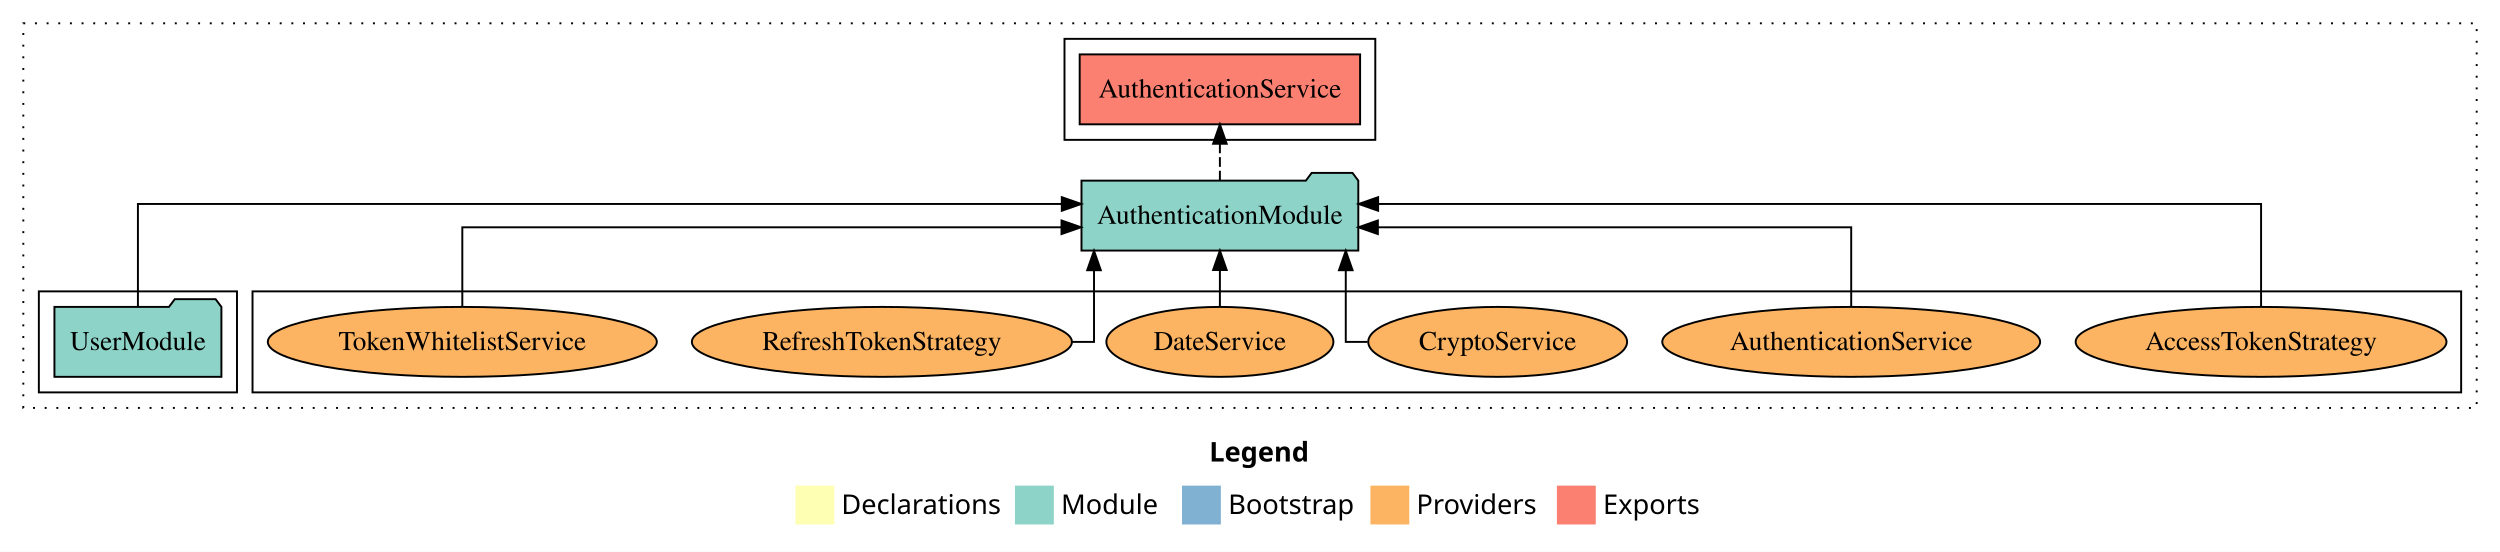
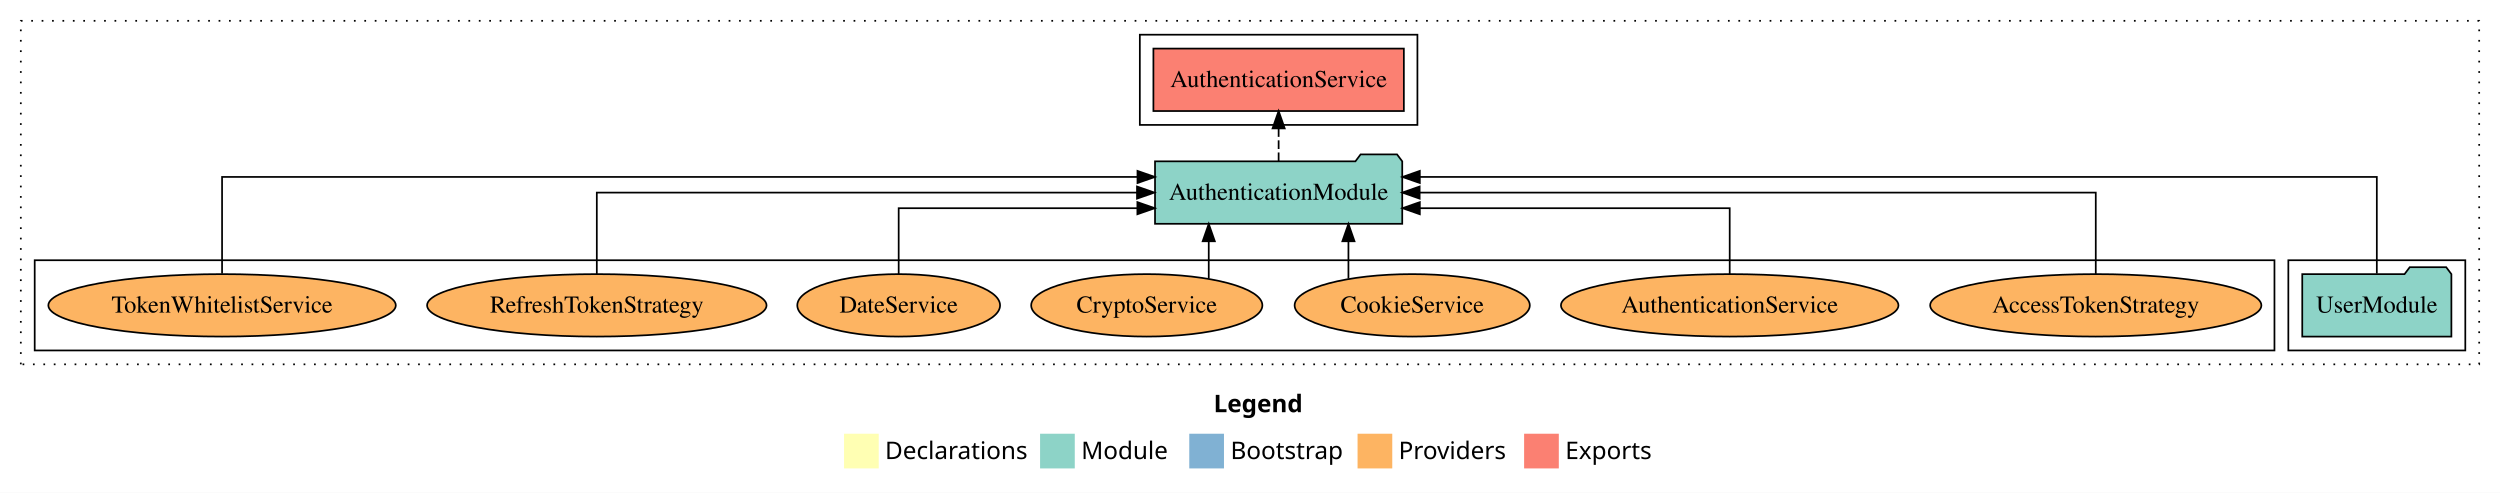
- <svg xmlns="http://www.w3.org/2000/svg" width="1287pt" height="284pt" viewBox="0.00 0.00 1287.00 284.00">
+ <svg xmlns="http://www.w3.org/2000/svg" width="1441pt" height="284pt" viewBox="0.00 0.00 1441.00 284.00">
  <g id="graph0" class="graph" transform="scale(1 1) rotate(0) translate(4 280)">
-     <polygon fill="white" stroke="transparent" points="-4,4 -4,-280 1283,-280 1283,4 -4,4" />
-     <text text-anchor="start" x="618.51" y="-42.4" font-family="Times-12" font-weight="bold" font-size="14.00">Legend</text>
-     <polygon fill="#ffffb3" stroke="transparent" points="405.5,-10 405.5,-30 425.5,-30 425.5,-10 405.5,-10" />
-     <text text-anchor="start" x="429.13" y="-15.4" font-family="Times-12" font-size="14.00">  Declarations</text>
-     <polygon fill="#8dd3c7" stroke="transparent" points="518.5,-10 518.5,-30 538.5,-30 538.5,-10 518.5,-10" />
-     <text text-anchor="start" x="542.23" y="-15.4" font-family="Times-12" font-size="14.00">  Module</text>
-     <polygon fill="#80b1d3" stroke="transparent" points="604.5,-10 604.5,-30 624.5,-30 624.5,-10 604.5,-10" />
-     <text text-anchor="start" x="628.28" y="-15.4" font-family="Times-12" font-size="14.00">  Bootstrap</text>
-     <polygon fill="#fdb462" stroke="transparent" points="701.5,-10 701.5,-30 721.5,-30 721.5,-10 701.5,-10" />
-     <text text-anchor="start" x="725.17" y="-15.4" font-family="Times-12" font-size="14.00">  Providers</text>
-     <polygon fill="#fb8072" stroke="transparent" points="797.5,-10 797.5,-30 817.5,-30 817.5,-10 797.5,-10" />
-     <text text-anchor="start" x="821.23" y="-15.4" font-family="Times-12" font-size="14.00">  Exports</text>
+     <polygon fill="white" stroke="transparent" points="-4,4 -4,-280 1437,-280 1437,4 -4,4" />
+     <text text-anchor="start" x="695.51" y="-42.4" font-family="Times-12" font-weight="bold" font-size="14.00">Legend</text>
+     <polygon fill="#ffffb3" stroke="transparent" points="482.5,-10 482.5,-30 502.5,-30 502.5,-10 482.5,-10" />
+     <text text-anchor="start" x="506.13" y="-15.4" font-family="Times-12" font-size="14.00">  Declarations</text>
+     <polygon fill="#8dd3c7" stroke="transparent" points="595.5,-10 595.5,-30 615.5,-30 615.5,-10 595.5,-10" />
+     <text text-anchor="start" x="619.23" y="-15.4" font-family="Times-12" font-size="14.00">  Module</text>
+     <polygon fill="#80b1d3" stroke="transparent" points="681.5,-10 681.5,-30 701.5,-30 701.5,-10 681.5,-10" />
+     <text text-anchor="start" x="705.28" y="-15.4" font-family="Times-12" font-size="14.00">  Bootstrap</text>
+     <polygon fill="#fdb462" stroke="transparent" points="778.5,-10 778.5,-30 798.5,-30 798.5,-10 778.5,-10" />
+     <text text-anchor="start" x="802.17" y="-15.4" font-family="Times-12" font-size="14.00">  Providers</text>
+     <polygon fill="#fb8072" stroke="transparent" points="874.5,-10 874.5,-30 894.5,-30 894.5,-10 874.5,-10" />
+     <text text-anchor="start" x="898.23" y="-15.4" font-family="Times-12" font-size="14.00">  Exports</text>
    <g id="clust1" class="cluster">
-       <polygon fill="none" stroke="black" stroke-dasharray="1,5" points="8,-70 8,-268 1271,-268 1271,-70 8,-70" />
+       <polygon fill="none" stroke="black" stroke-dasharray="1,5" points="8,-70 8,-268 1425,-268 1425,-70 8,-70" />
+     </g>
+     <g id="clust3" class="cluster">
+       <polygon fill="none" stroke="black" points="1315,-78 1315,-130 1417,-130 1417,-78 1315,-78" />
+     </g>
+     <g id="clust4" class="cluster">
+       <polygon fill="none" stroke="black" points="653,-208 653,-260 813,-260 813,-208 653,-208" />
    </g>
    <g id="clust6" class="cluster">
-       <polygon fill="none" stroke="black" points="126,-78 126,-130 1263,-130 1263,-78 126,-78" />
-     </g>
-     <g id="clust3" class="cluster">
-       <polygon fill="none" stroke="black" points="16,-78 16,-130 118,-130 118,-78 16,-78" />
-     </g>
-     <g id="clust4" class="cluster">
-       <polygon fill="none" stroke="black" points="544,-208 544,-260 704,-260 704,-208 544,-208" />
+       <polygon fill="none" stroke="black" points="16,-78 16,-130 1307,-130 1307,-78 16,-78" />
    </g>
    <g id="node1" class="node">
-       <polygon fill="#8dd3c7" stroke="black" points="109.98,-122 106.98,-126 85.98,-126 82.98,-122 24.02,-122 24.02,-86 109.98,-86 109.98,-122" />
-       <text text-anchor="middle" x="67" y="-99.8" font-family="Times,serif" font-size="14.00">UserModule</text>
+       <polygon fill="#8dd3c7" stroke="black" points="1408.98,-122 1405.98,-126 1384.98,-126 1381.98,-122 1323.02,-122 1323.02,-86 1408.98,-86 1408.98,-122" />
+       <text text-anchor="middle" x="1366" y="-99.8" font-family="Times,serif" font-size="14.00">UserModule</text>
    </g>
    <g id="node2" class="node">
-       <polygon fill="#8dd3c7" stroke="black" points="695.25,-187 692.25,-191 671.25,-191 668.25,-187 552.75,-187 552.75,-151 695.25,-151 695.25,-187" />
-       <text text-anchor="middle" x="624" y="-164.8" font-family="Times,serif" font-size="14.00">AuthenticationModule</text>
+       <polygon fill="#8dd3c7" stroke="black" points="804.25,-187 801.25,-191 780.25,-191 777.25,-187 661.75,-187 661.75,-151 804.25,-151 804.25,-187" />
+       <text text-anchor="middle" x="733" y="-164.8" font-family="Times,serif" font-size="14.00">AuthenticationModule</text>
    </g>
    <g id="edge1" class="edge">
-       <path fill="none" stroke="black" d="M67,-122.28C67,-143.32 67,-175 67,-175 67,-175 542.61,-175 542.61,-175" />
-       <polygon fill="black" stroke="black" points="542.61,-178.5 552.61,-175 542.61,-171.5 542.61,-178.5" />
+       <path fill="none" stroke="black" d="M1366,-122.29C1366,-144.21 1366,-178 1366,-178 1366,-178 814.38,-178 814.38,-178" />
+       <polygon fill="black" stroke="black" points="814.38,-174.5 804.38,-178 814.38,-181.5 814.38,-174.5" />
    </g>
    <g id="node3" class="node">
-       <polygon fill="#fb8072" stroke="black" points="696.18,-252 551.82,-252 551.82,-216 696.18,-216 696.18,-252" />
-       <text text-anchor="middle" x="624" y="-229.8" font-family="Times,serif" font-size="14.00">AuthenticationService </text>
+       <polygon fill="#fb8072" stroke="black" points="805.18,-252 660.82,-252 660.82,-216 805.18,-216 805.18,-252" />
+       <text text-anchor="middle" x="733" y="-229.8" font-family="Times,serif" font-size="14.00">AuthenticationService </text>
    </g>
    <g id="edge2" class="edge">
-       <path fill="none" stroke="black" stroke-dasharray="5,2" d="M624,-187.11C624,-187.11 624,-205.99 624,-205.99" />
-       <polygon fill="black" stroke="black" points="620.5,-205.99 624,-215.99 627.5,-205.99 620.5,-205.99" />
+       <path fill="none" stroke="black" stroke-dasharray="5,2" d="M733,-187.11C733,-187.11 733,-205.99 733,-205.99" />
+       <polygon fill="black" stroke="black" points="729.5,-205.99 733,-215.99 736.5,-205.99 729.5,-205.99" />
    </g>
    <g id="node4" class="node">
-       <ellipse fill="#fdb462" stroke="black" cx="1160" cy="-104" rx="95.46" ry="18" />
-       <text text-anchor="middle" x="1160" y="-99.8" font-family="Times,serif" font-size="14.00">AccessTokenStrategy</text>
+       <ellipse fill="#fdb462" stroke="black" cx="1204" cy="-104" rx="95.46" ry="18" />
+       <text text-anchor="middle" x="1204" y="-99.8" font-family="Times,serif" font-size="14.00">AccessTokenStrategy</text>
    </g>
    <g id="edge3" class="edge">
-       <path fill="none" stroke="black" d="M1160,-122.28C1160,-143.32 1160,-175 1160,-175 1160,-175 705.45,-175 705.45,-175" />
-       <polygon fill="black" stroke="black" points="705.45,-171.5 695.45,-175 705.45,-178.5 705.45,-171.5" />
+       <path fill="none" stroke="black" d="M1204,-122.11C1204,-141.34 1204,-169 1204,-169 1204,-169 814.28,-169 814.28,-169" />
+       <polygon fill="black" stroke="black" points="814.28,-165.5 804.28,-169 814.28,-172.5 814.28,-165.5" />
    </g>
    <g id="node5" class="node">
-       <ellipse fill="#fdb462" stroke="black" cx="949" cy="-104" rx="97.27" ry="18" />
-       <text text-anchor="middle" x="949" y="-99.8" font-family="Times,serif" font-size="14.00">AuthenticationService</text>
+       <ellipse fill="#fdb462" stroke="black" cx="993" cy="-104" rx="97.27" ry="18" />
+       <text text-anchor="middle" x="993" y="-99.8" font-family="Times,serif" font-size="14.00">AuthenticationService</text>
    </g>
    <g id="edge4" class="edge">
-       <path fill="none" stroke="black" d="M949,-122.02C949,-139.37 949,-163 949,-163 949,-163 705.32,-163 705.32,-163" />
-       <polygon fill="black" stroke="black" points="705.32,-159.5 695.32,-163 705.32,-166.5 705.32,-159.5" />
+       <path fill="none" stroke="black" d="M993,-122.03C993,-138.4 993,-160 993,-160 993,-160 814.39,-160 814.39,-160" />
+       <polygon fill="black" stroke="black" points="814.39,-156.5 804.39,-160 814.39,-163.5 814.39,-156.5" />
    </g>
    <g id="node6" class="node">
-       <ellipse fill="#fdb462" stroke="black" cx="767" cy="-104" rx="66.63" ry="18" />
-       <text text-anchor="middle" x="767" y="-99.8" font-family="Times,serif" font-size="14.00">CryptoService</text>
+       <ellipse fill="#fdb462" stroke="black" cx="810" cy="-104" rx="67.78" ry="18" />
+       <text text-anchor="middle" x="810" y="-99.8" font-family="Times,serif" font-size="14.00">CookieService</text>
    </g>
    <g id="edge5" class="edge">
-       <path fill="none" stroke="black" d="M700,-104C693.24,-104 688.8,-104 688.8,-104 688.8,-104 688.8,-140.89 688.8,-140.89" />
-       <polygon fill="black" stroke="black" points="685.3,-140.89 688.8,-150.89 692.3,-140.89 685.3,-140.89" />
+       <path fill="none" stroke="black" d="M773.24,-119.4C773.24,-119.4 773.24,-140.94 773.24,-140.94" />
+       <polygon fill="black" stroke="black" points="769.74,-140.94 773.24,-150.94 776.74,-140.94 769.74,-140.94" />
    </g>
    <g id="node7" class="node">
-       <ellipse fill="#fdb462" stroke="black" cx="624" cy="-104" rx="58.44" ry="18" />
-       <text text-anchor="middle" x="624" y="-99.8" font-family="Times,serif" font-size="14.00">DateService</text>
+       <ellipse fill="#fdb462" stroke="black" cx="657" cy="-104" rx="66.63" ry="18" />
+       <text text-anchor="middle" x="657" y="-99.8" font-family="Times,serif" font-size="14.00">CryptoService</text>
    </g>
    <g id="edge6" class="edge">
-       <path fill="none" stroke="black" d="M624,-122.11C624,-122.11 624,-140.99 624,-140.99" />
-       <polygon fill="black" stroke="black" points="620.5,-140.99 624,-150.99 627.5,-140.99 620.5,-140.99" />
+       <path fill="none" stroke="black" d="M692.72,-119.4C692.72,-119.4 692.72,-140.94 692.72,-140.94" />
+       <polygon fill="black" stroke="black" points="689.22,-140.94 692.72,-150.94 696.22,-140.94 689.22,-140.94" />
    </g>
    <g id="node8" class="node">
-       <ellipse fill="#fdb462" stroke="black" cx="450" cy="-104" rx="97.83" ry="18" />
-       <text text-anchor="middle" x="450" y="-99.8" font-family="Times,serif" font-size="14.00">RefreshTokenStrategy</text>
+       <ellipse fill="#fdb462" stroke="black" cx="514" cy="-104" rx="58.44" ry="18" />
+       <text text-anchor="middle" x="514" y="-99.8" font-family="Times,serif" font-size="14.00">DateService</text>
    </g>
    <g id="edge7" class="edge">
-       <path fill="none" stroke="black" d="M547.93,-104C554.87,-104 559.2,-104 559.2,-104 559.2,-104 559.2,-140.89 559.2,-140.89" />
-       <polygon fill="black" stroke="black" points="555.7,-140.89 559.2,-150.89 562.7,-140.89 555.7,-140.89" />
+       <path fill="none" stroke="black" d="M514,-122.03C514,-138.4 514,-160 514,-160 514,-160 651.59,-160 651.59,-160" />
+       <polygon fill="black" stroke="black" points="651.59,-163.5 661.59,-160 651.59,-156.5 651.59,-163.5" />
    </g>
    <g id="node9" class="node">
-       <ellipse fill="#fdb462" stroke="black" cx="234" cy="-104" rx="100.14" ry="18" />
-       <text text-anchor="middle" x="234" y="-99.8" font-family="Times,serif" font-size="14.00">TokenWhitelistService</text>
+       <ellipse fill="#fdb462" stroke="black" cx="340" cy="-104" rx="97.83" ry="18" />
+       <text text-anchor="middle" x="340" y="-99.8" font-family="Times,serif" font-size="14.00">RefreshTokenStrategy</text>
    </g>
    <g id="edge8" class="edge">
-       <path fill="none" stroke="black" d="M234,-122.02C234,-139.37 234,-163 234,-163 234,-163 542.47,-163 542.47,-163" />
-       <polygon fill="black" stroke="black" points="542.47,-166.5 552.47,-163 542.47,-159.5 542.47,-166.5" />
+       <path fill="none" stroke="black" d="M340,-122.11C340,-141.34 340,-169 340,-169 340,-169 651.37,-169 651.37,-169" />
+       <polygon fill="black" stroke="black" points="651.37,-172.5 661.37,-169 651.37,-165.5 651.37,-172.5" />
+     </g>
+     <g id="node10" class="node">
+       <ellipse fill="#fdb462" stroke="black" cx="124" cy="-104" rx="100.14" ry="18" />
+       <text text-anchor="middle" x="124" y="-99.8" font-family="Times,serif" font-size="14.00">TokenWhitelistService</text>
+     </g>
+     <g id="edge9" class="edge">
+       <path fill="none" stroke="black" d="M124,-122.29C124,-144.21 124,-178 124,-178 124,-178 651.65,-178 651.65,-178" />
+       <polygon fill="black" stroke="black" points="651.65,-181.5 661.65,-178 651.65,-174.5 651.65,-181.5" />
    </g>
  </g>
</svg>
